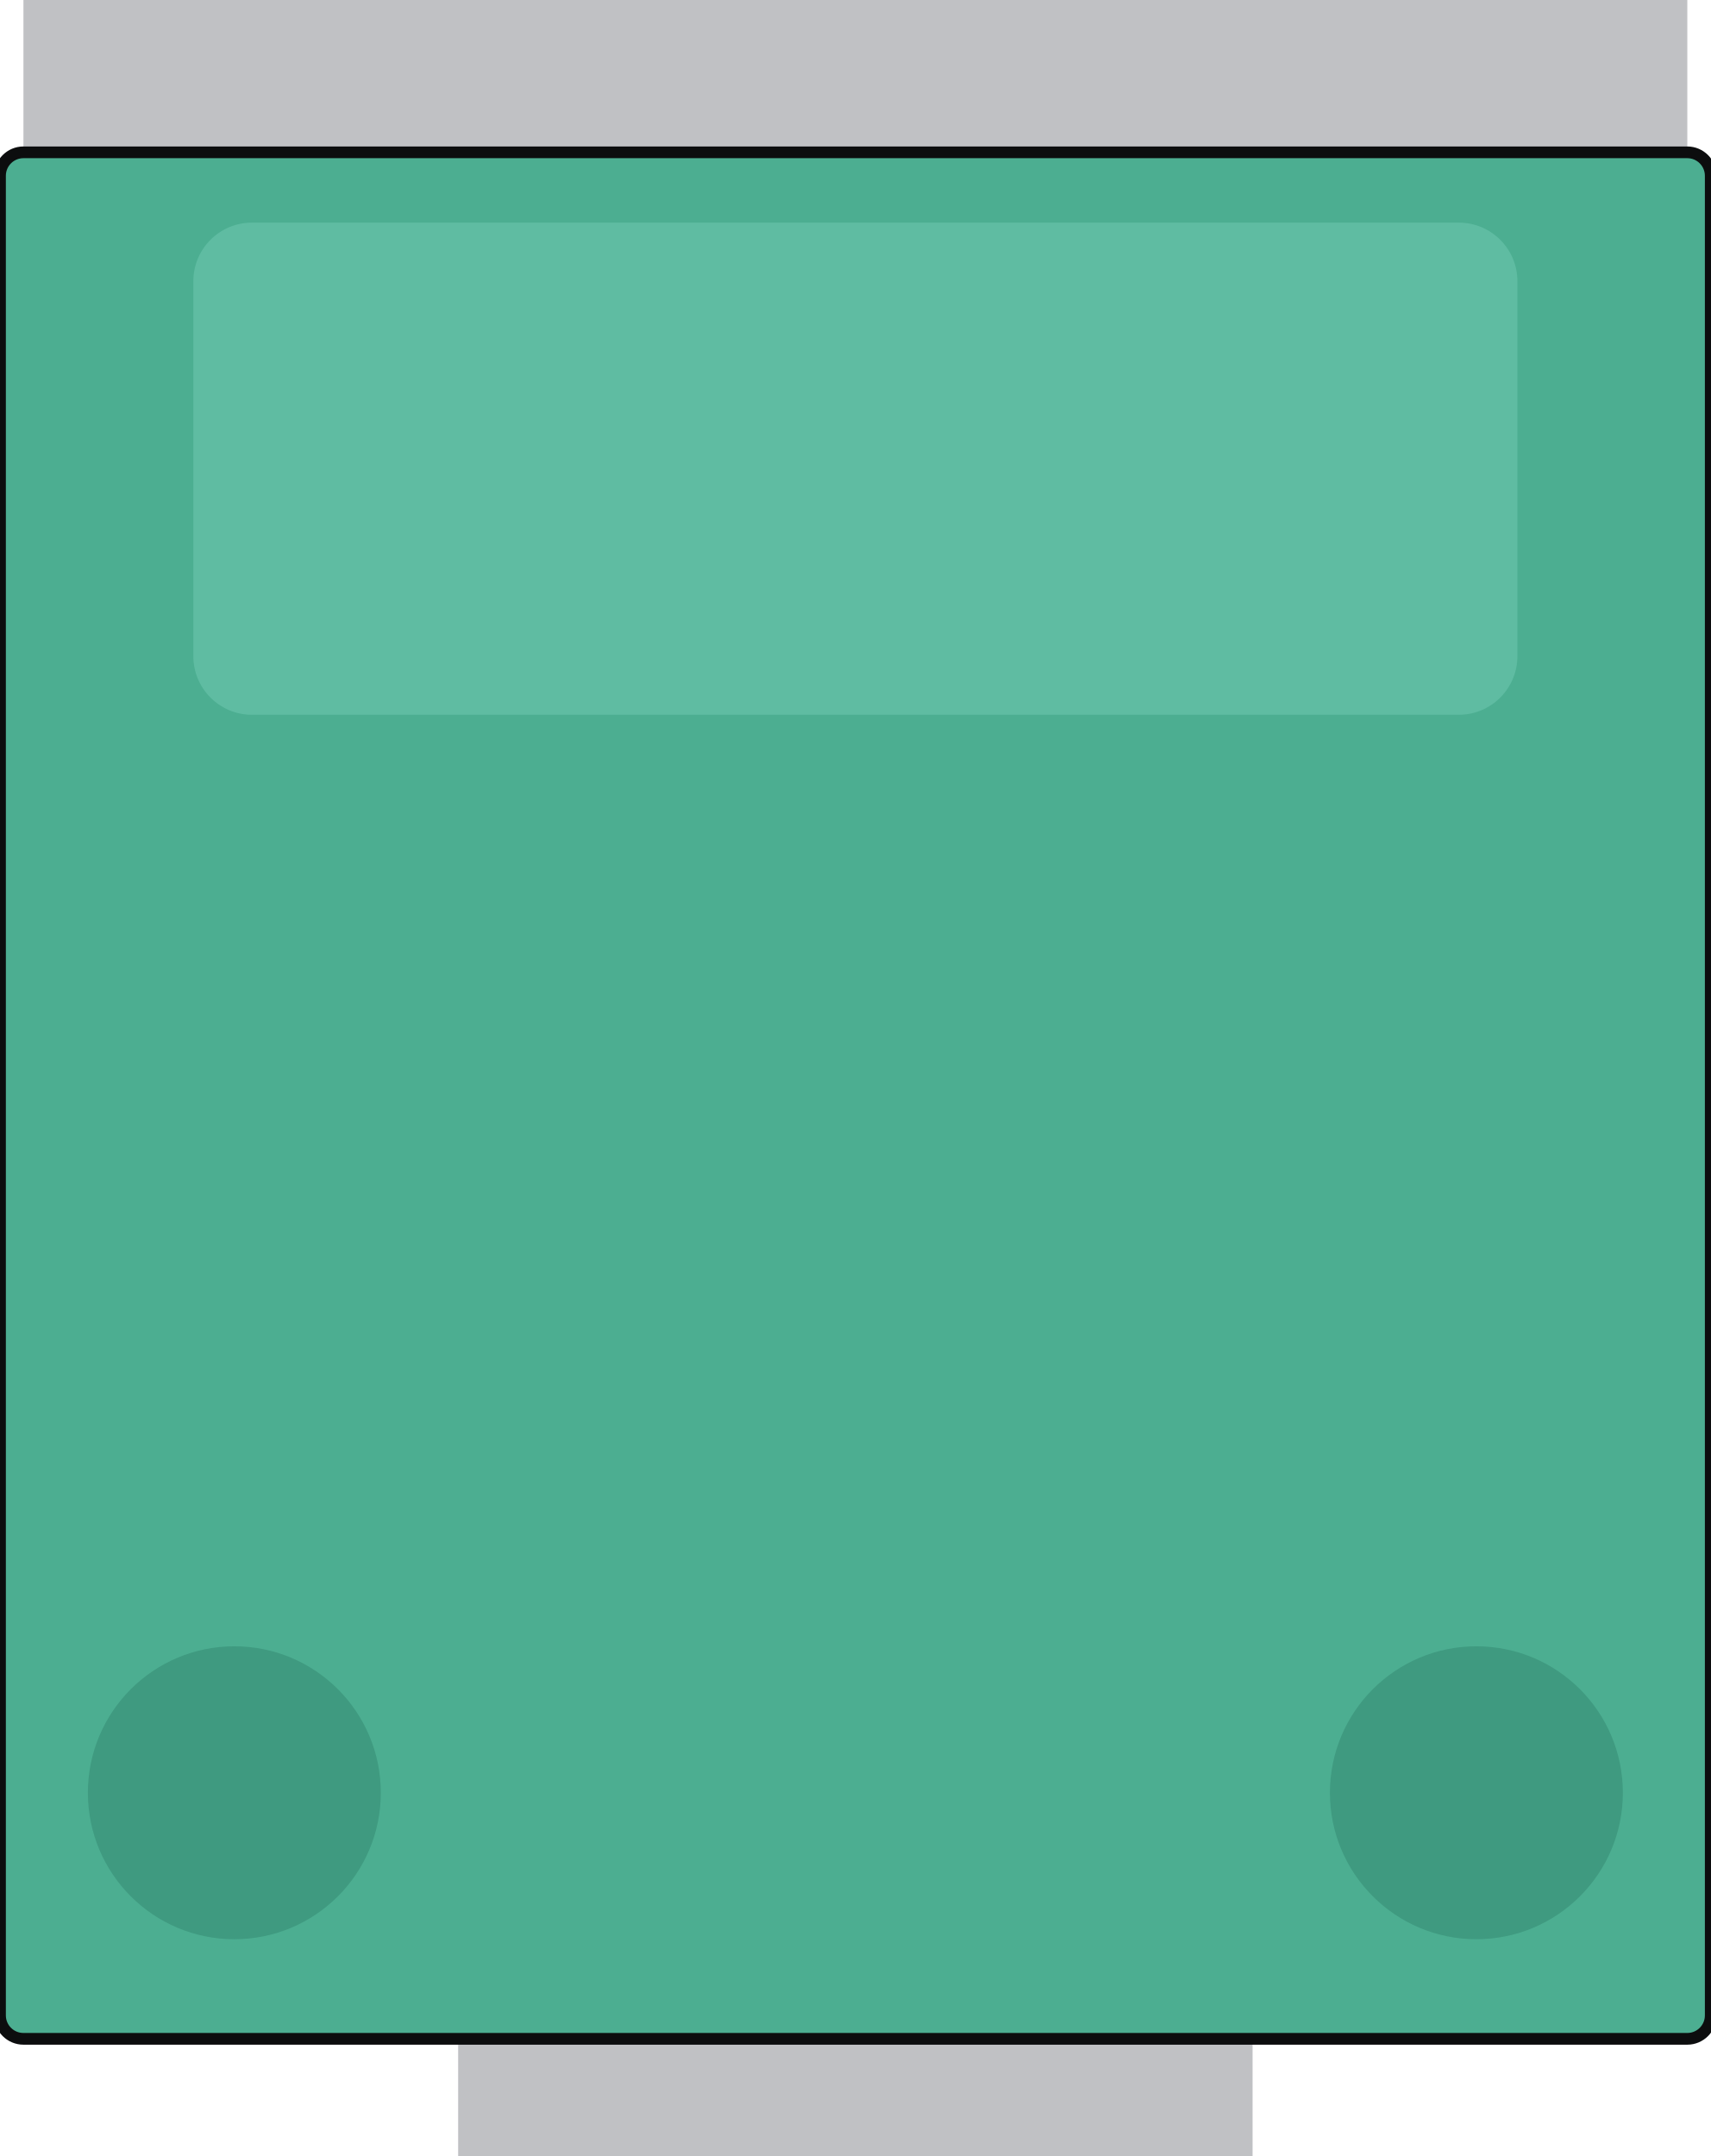
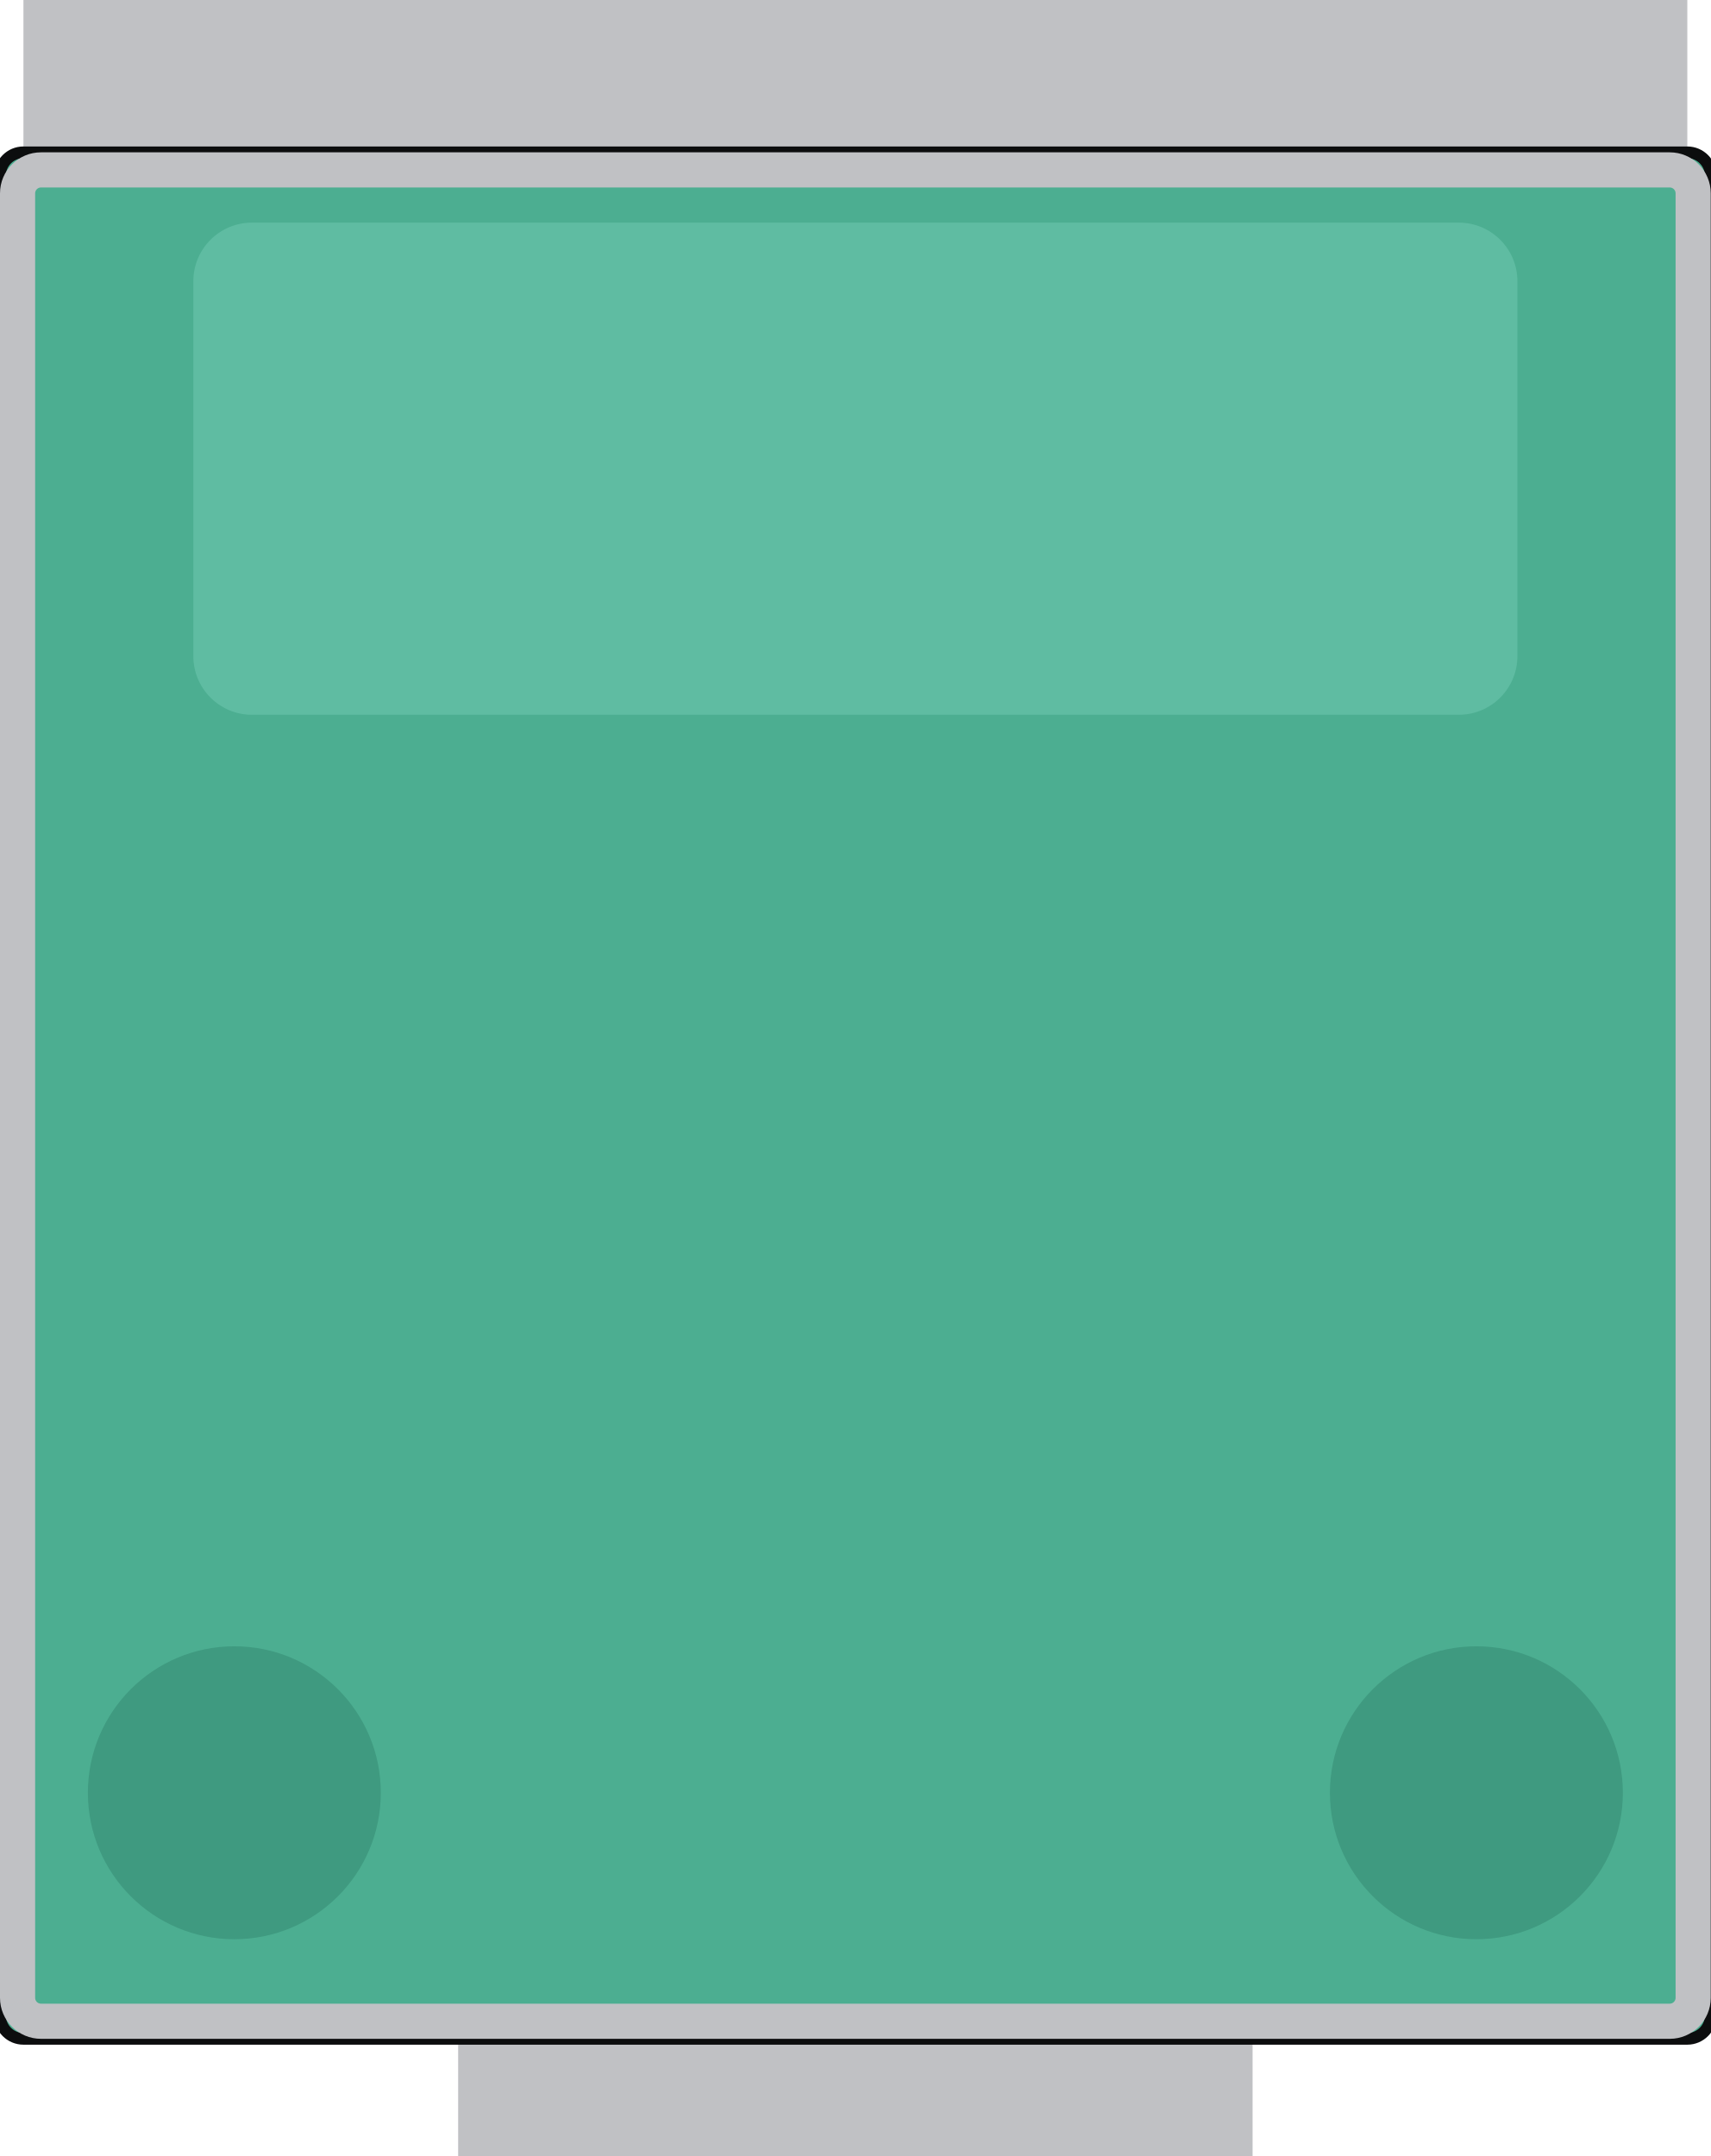
<svg xmlns="http://www.w3.org/2000/svg" width="14.6mm" height="18.4mm" viewBox="0 0 14.6 18.4">
  <rect id="housing-top" x="0.2" y="0" width="14.2" height="1.3" fill="#c0c1c4" />
  <rect id="housing-tab" x="3.91" y="17.4" width="6.78" height="1.0" fill="#c0c1c4" />
  <rect id="frame" x="0" y="1.3" width="14.6" height="16.1" rx="0.2" fill="#4cae91" stroke="#0c0d0e" stroke-width="0.1" />
+   <rect id="shield" x="0.15" y="1.45" width="14.3" height="15.8" rx="0.2" fill="none" stroke="#c0c1c4" stroke-width="0.3" />
  <rect id="label" x="1.65" y="1.9" width="11.3" height="4.2" rx="0.5" fill="#5fbca2" />
  <circle id="mark-left" cx="2.0" cy="15.3" r="1.25" fill="#3f9a80" />
  <circle id="mark-right" cx="12.6" cy="15.3" r="1.25" fill="#3f9a80" />
</svg>
